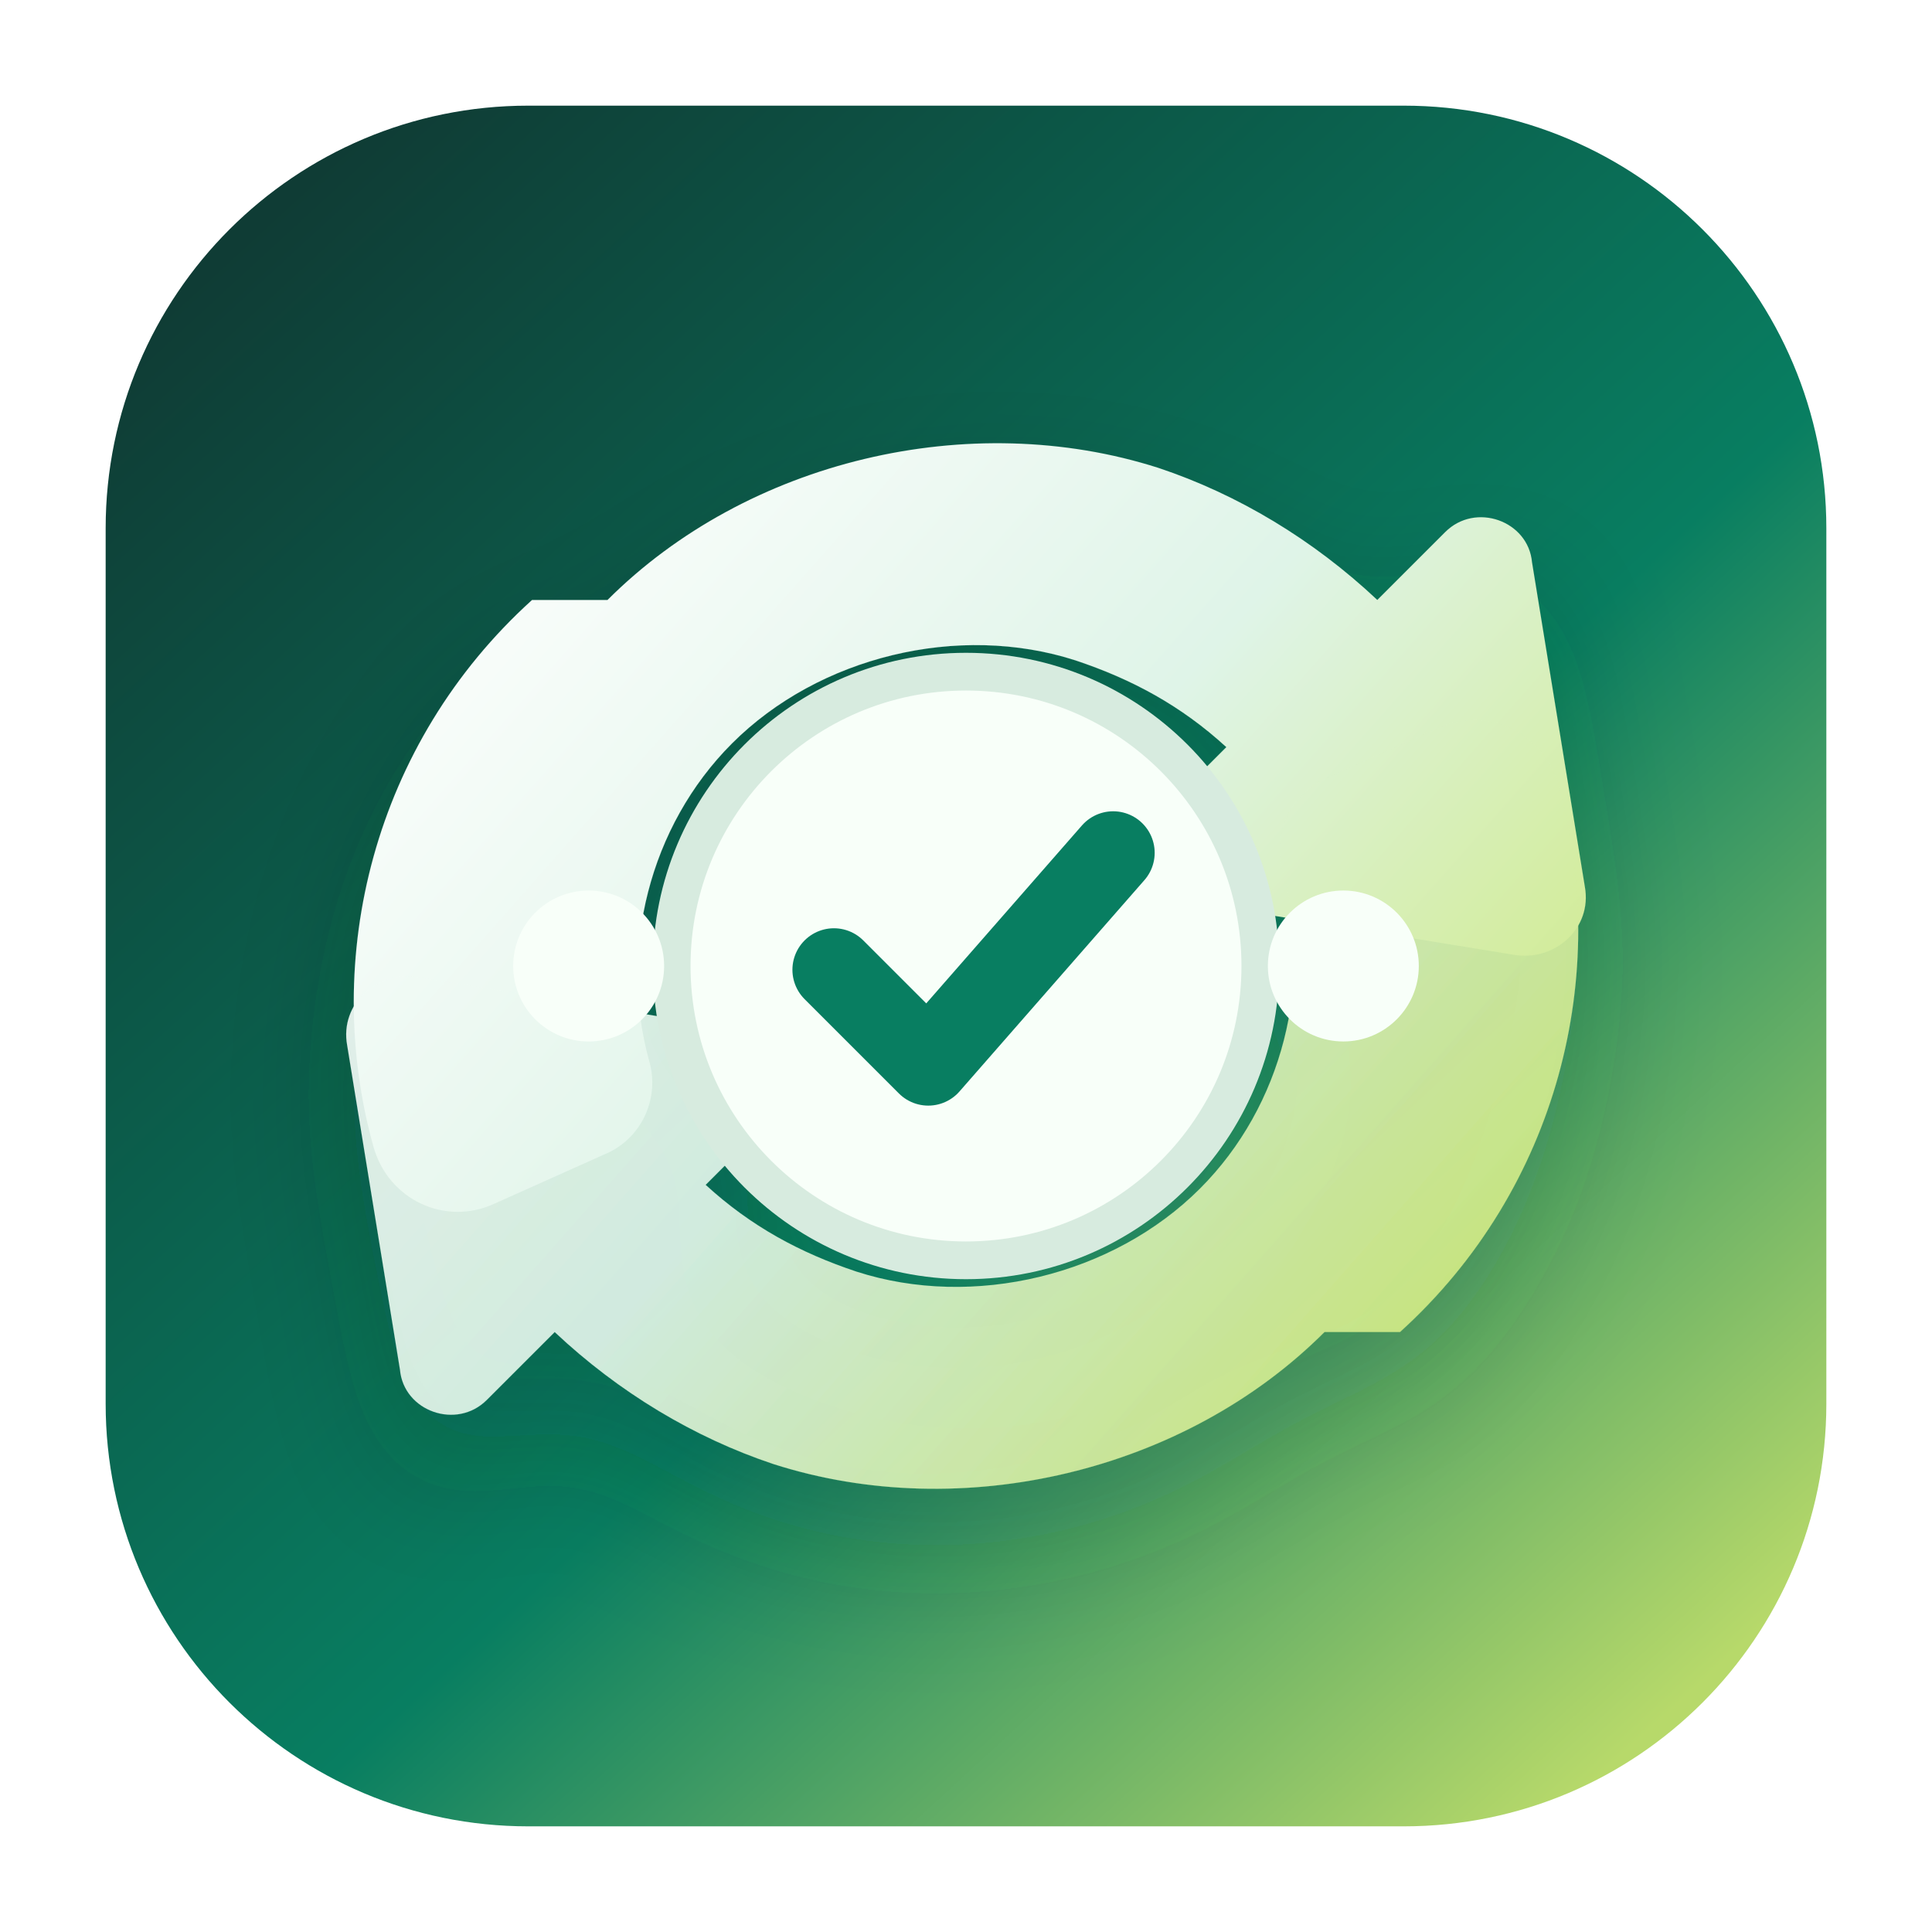
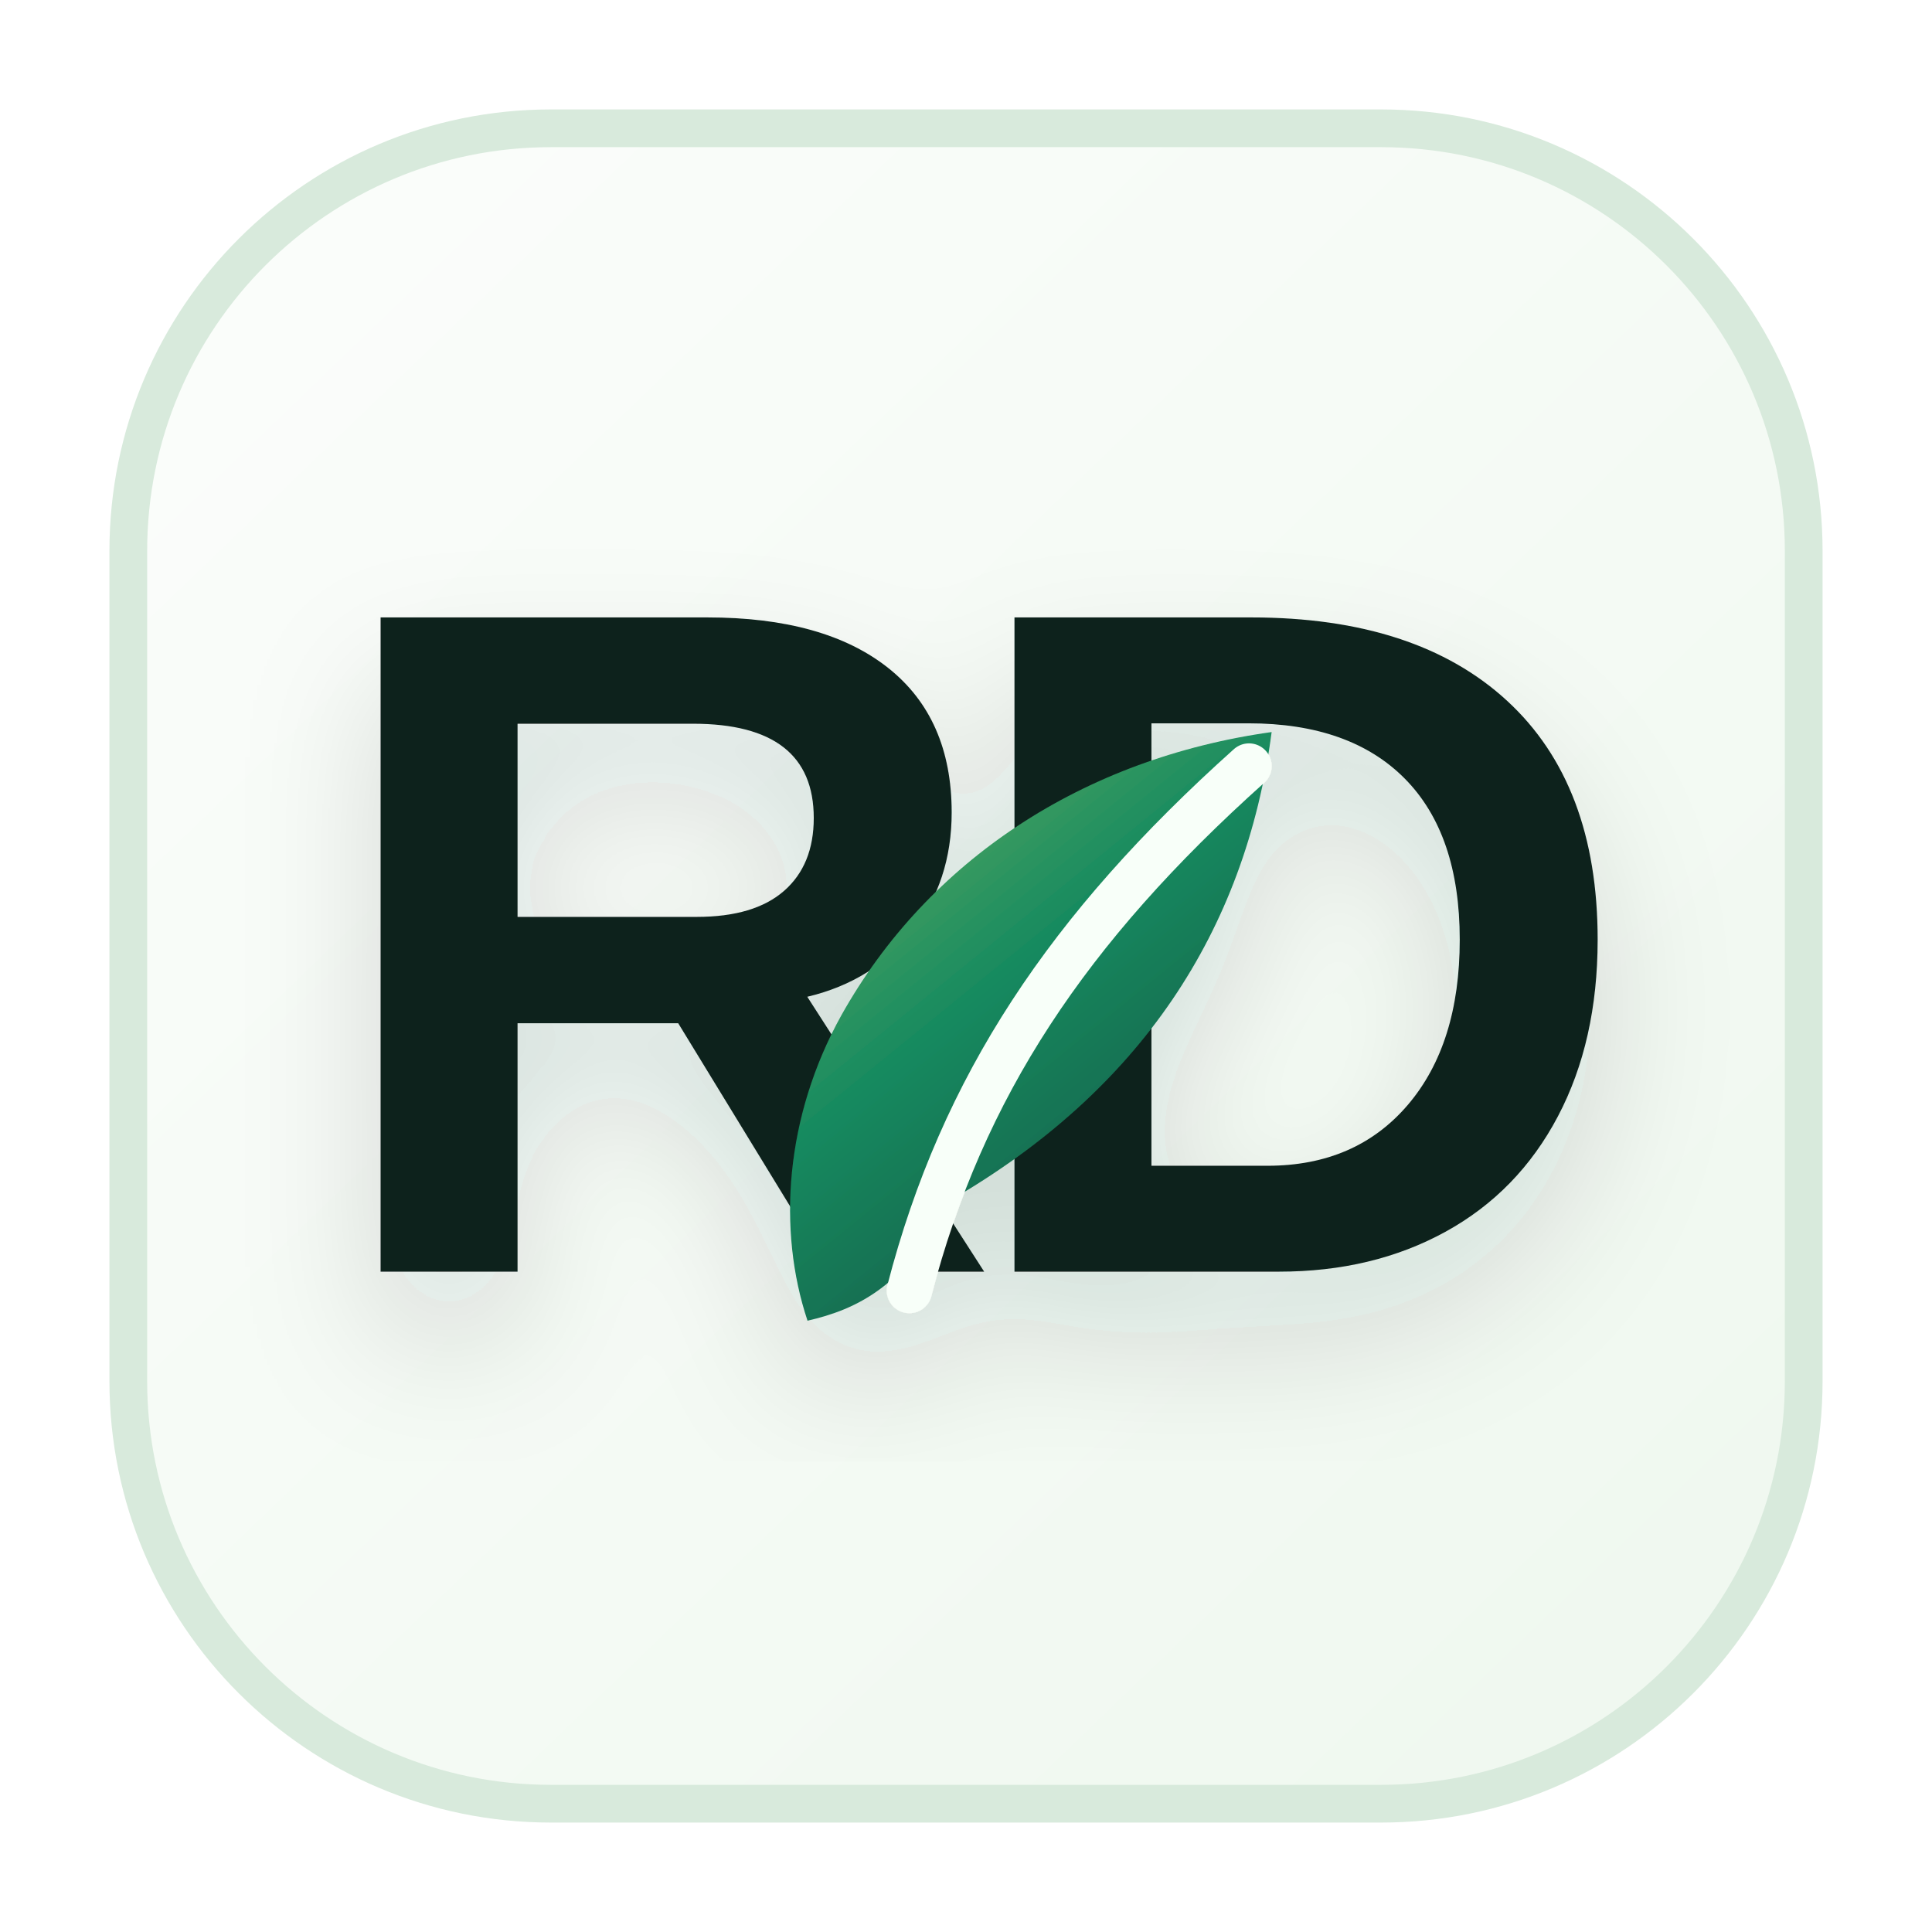
<svg xmlns="http://www.w3.org/2000/svg" viewBox="0 0 512 512" role="img" aria-labelledby="title desc">
  <defs>
-     <linearGradient id="bg" x1="72" y1="56" x2="440" y2="456" gradientUnits="userSpaceOnUse">
-       <stop offset="0" stop-color="#0f3c35" />
-       <stop offset="0.58" stop-color="#087e61" />
-       <stop offset="1" stop-color="#b7d96a" />
+     <linearGradient id="bg" x1="56" y1="48" x2="456" y2="464" gradientUnits="userSpaceOnUse">
+       <stop offset="0" stop-color="#fbfdfb" />
+       <stop offset="1" stop-color="#eff8ef" />
    </linearGradient>
-     <linearGradient id="loop" x1="110" y1="128" x2="402" y2="386" gradientUnits="userSpaceOnUse">
-       <stop offset="0" stop-color="#ffffff" />
-       <stop offset="0.48" stop-color="#dff4e8" />
-       <stop offset="1" stop-color="#cbe76a" />
+     <linearGradient id="leaf" x1="184" y1="130" x2="348" y2="332" gradientUnits="userSpaceOnUse">
+       <stop offset="0" stop-color="#b7d96a" />
+       <stop offset="0.58" stop-color="#178a5f" />
+       <stop offset="1" stop-color="#0f4a3f" />
    </linearGradient>
-     <filter id="softShadow" x="-20%" y="-20%" width="140%" height="140%">
-       <feDropShadow dx="0" dy="18" stdDeviation="18" flood-color="#052f27" flood-opacity="0.22" />
+     <filter id="shadow" x="-20%" y="-20%" width="140%" height="140%">
+       <feDropShadow dx="0" dy="18" stdDeviation="18" flood-color="#12362f" flood-opacity="0.14" />
    </filter>
  </defs>
-   <rect x="28" y="28" width="456" height="456" rx="112" fill="url(#bg)" />
-   <g filter="url(#softShadow)">
-     <path d="M161 159c37-37 96-51 146-35 21 7 41 19 58 35l18-18c8-8 22-3 23 8l14 86c2 11-8 20-19 18l-86-14c-11-1-16-15-8-23l18-18c-12-11-25-18-40-23-31-10-68-1-91 22-22 22-30 55-22 84 3 10-2 21-12 25l-29 13c-13 6-28-1-32-15-14-50 0-107 42-145Z" fill="url(#loop)" />
-     <path d="M351 353c-37 37-96 51-146 35-21-7-41-19-58-35l-18 18c-8 8-22 3-23-8l-14-86c-2-11 8-20 19-18l86 14c11 1 16 15 8 23l-18 18c12 11 25 18 40 23 31 10 68 1 91-22 22-22 30-55 22-84-3-10 2-21 12-25l29-13c13-6 28 1 32 15 14 50 0 107-42 145Z" fill="url(#loop)" opacity="0.92" />
+   <rect x="34" y="34" width="444" height="444" rx="112" fill="url(#bg)" stroke="#d8eadc" stroke-width="10" />
+   <g filter="url(#shadow)" font-family="Avenir Next Condensed, Avenir Next, Helvetica Neue, Arial, sans-serif" font-size="252" font-weight="800" letter-spacing="-14">
+     <text x="84" y="337" fill="#10231f">RD</text>
+     <path d="M252 318c50-29 78-71 85-124-50 7-91 34-114 75-15 27-17 57-9 81 13-3 26-9 38-32Z" fill="url(#leaf)" />
+     <path d="M241 342c14-54 42-96 90-139" fill="none" stroke="#f8fff9" stroke-width="12" stroke-linecap="round" />
  </g>
-   <circle cx="256" cy="256" r="78" fill="#f8fff9" stroke="#d7ebdf" stroke-width="10" />
-   <path d="M221 257l25 25 49-56" fill="none" stroke="#087e61" stroke-width="22" stroke-linecap="round" stroke-linejoin="round" />
-   <circle cx="156" cy="256" r="20" fill="#f8fff9" />
-   <circle cx="356" cy="256" r="20" fill="#f8fff9" />
</svg>
